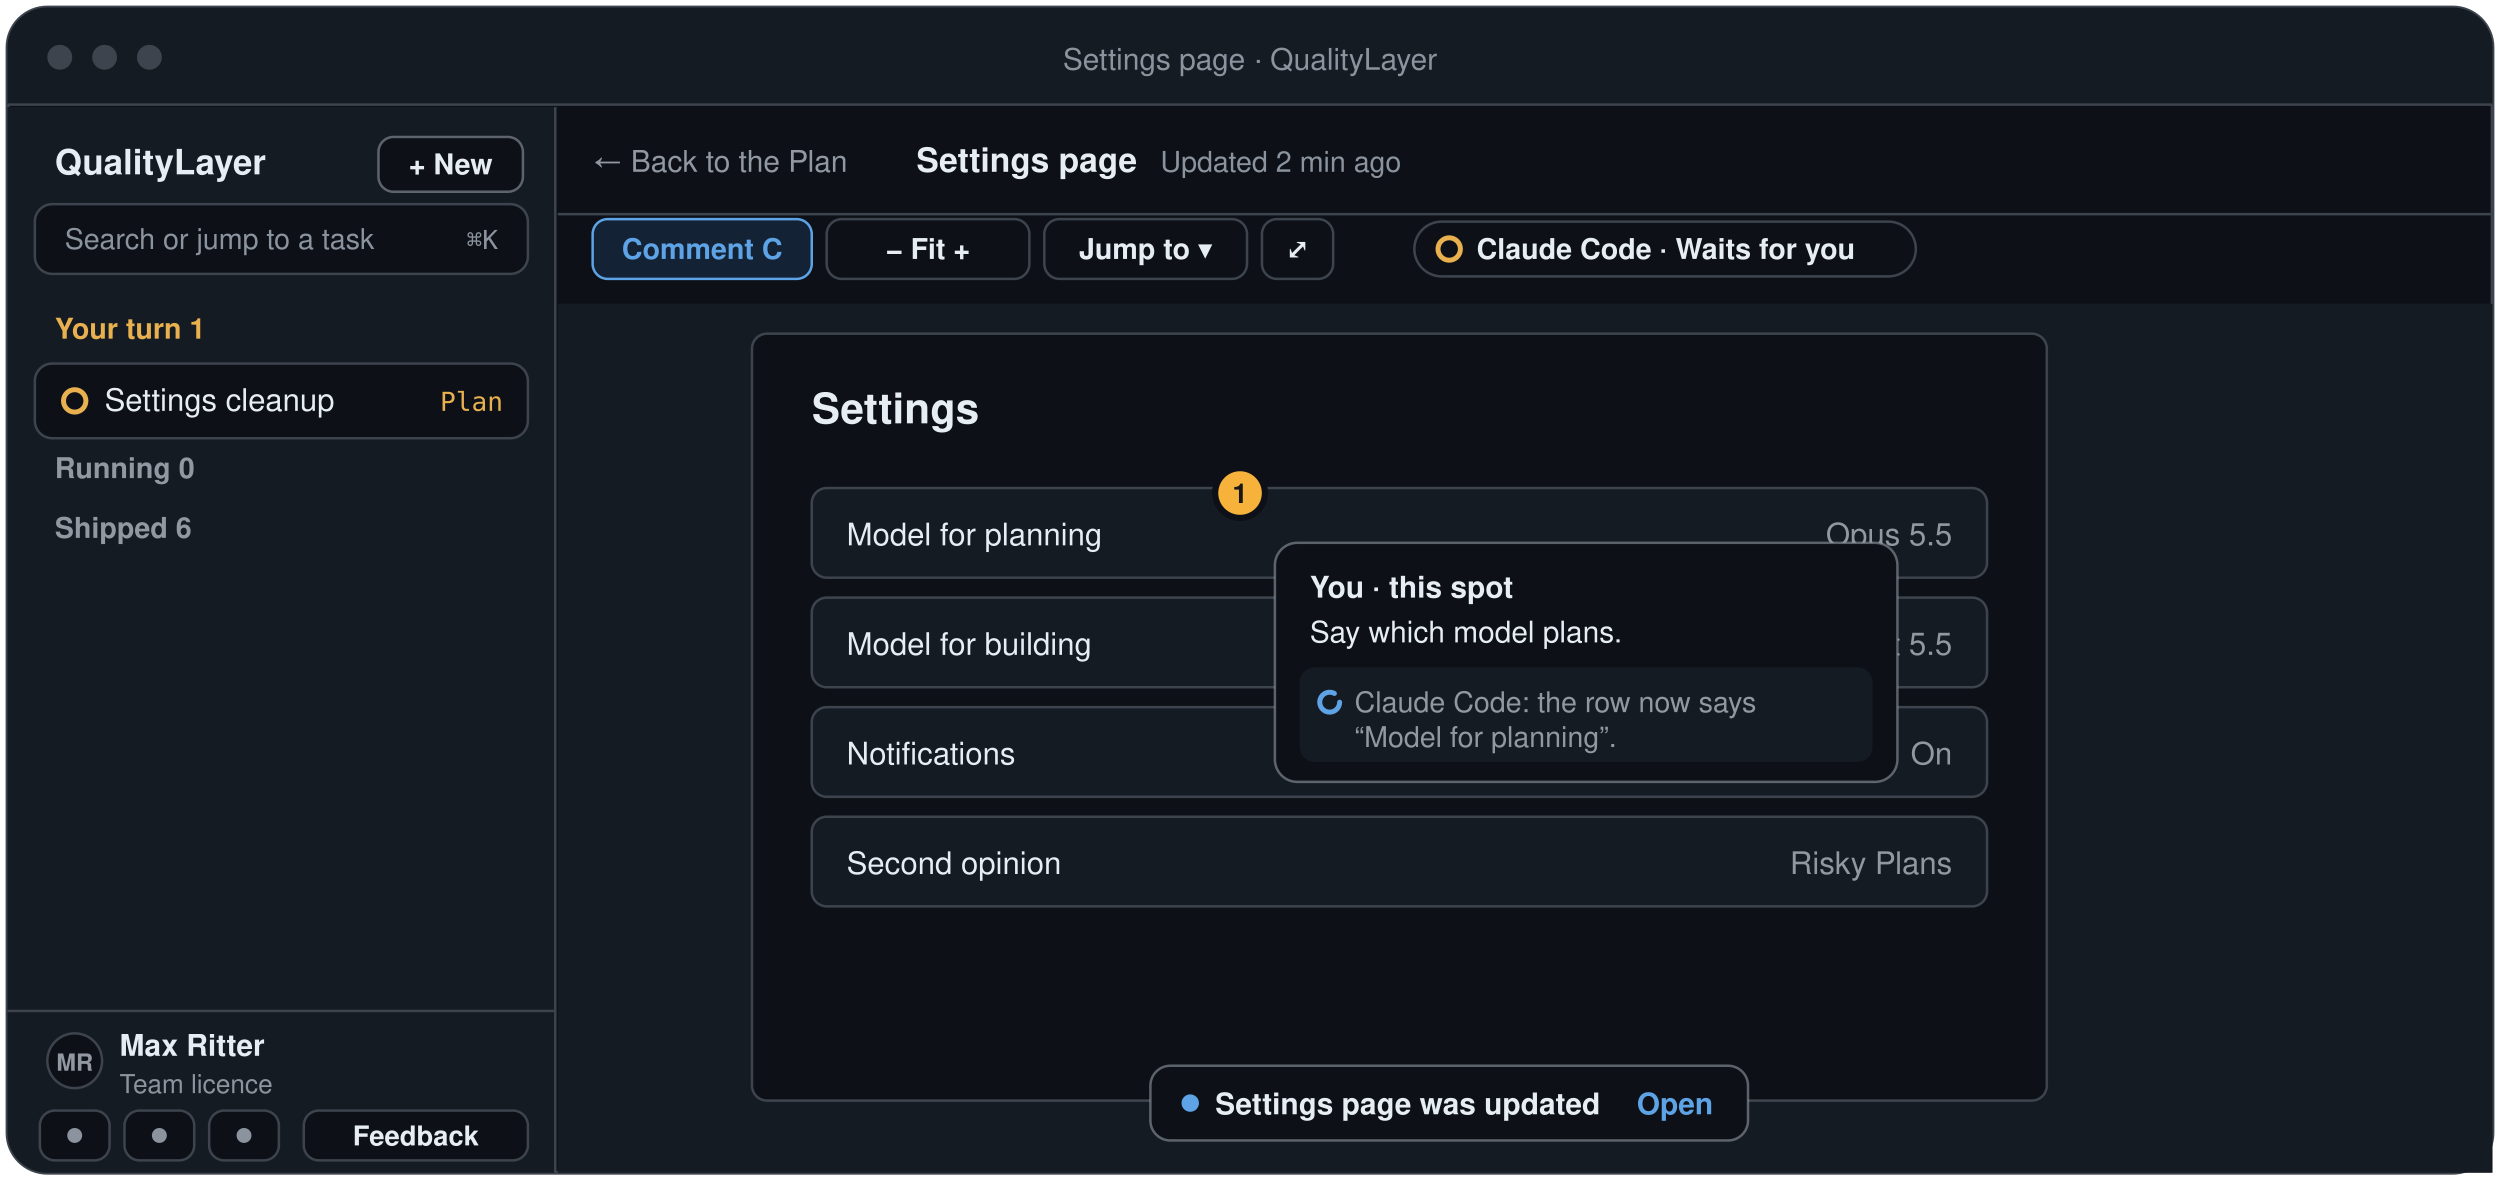
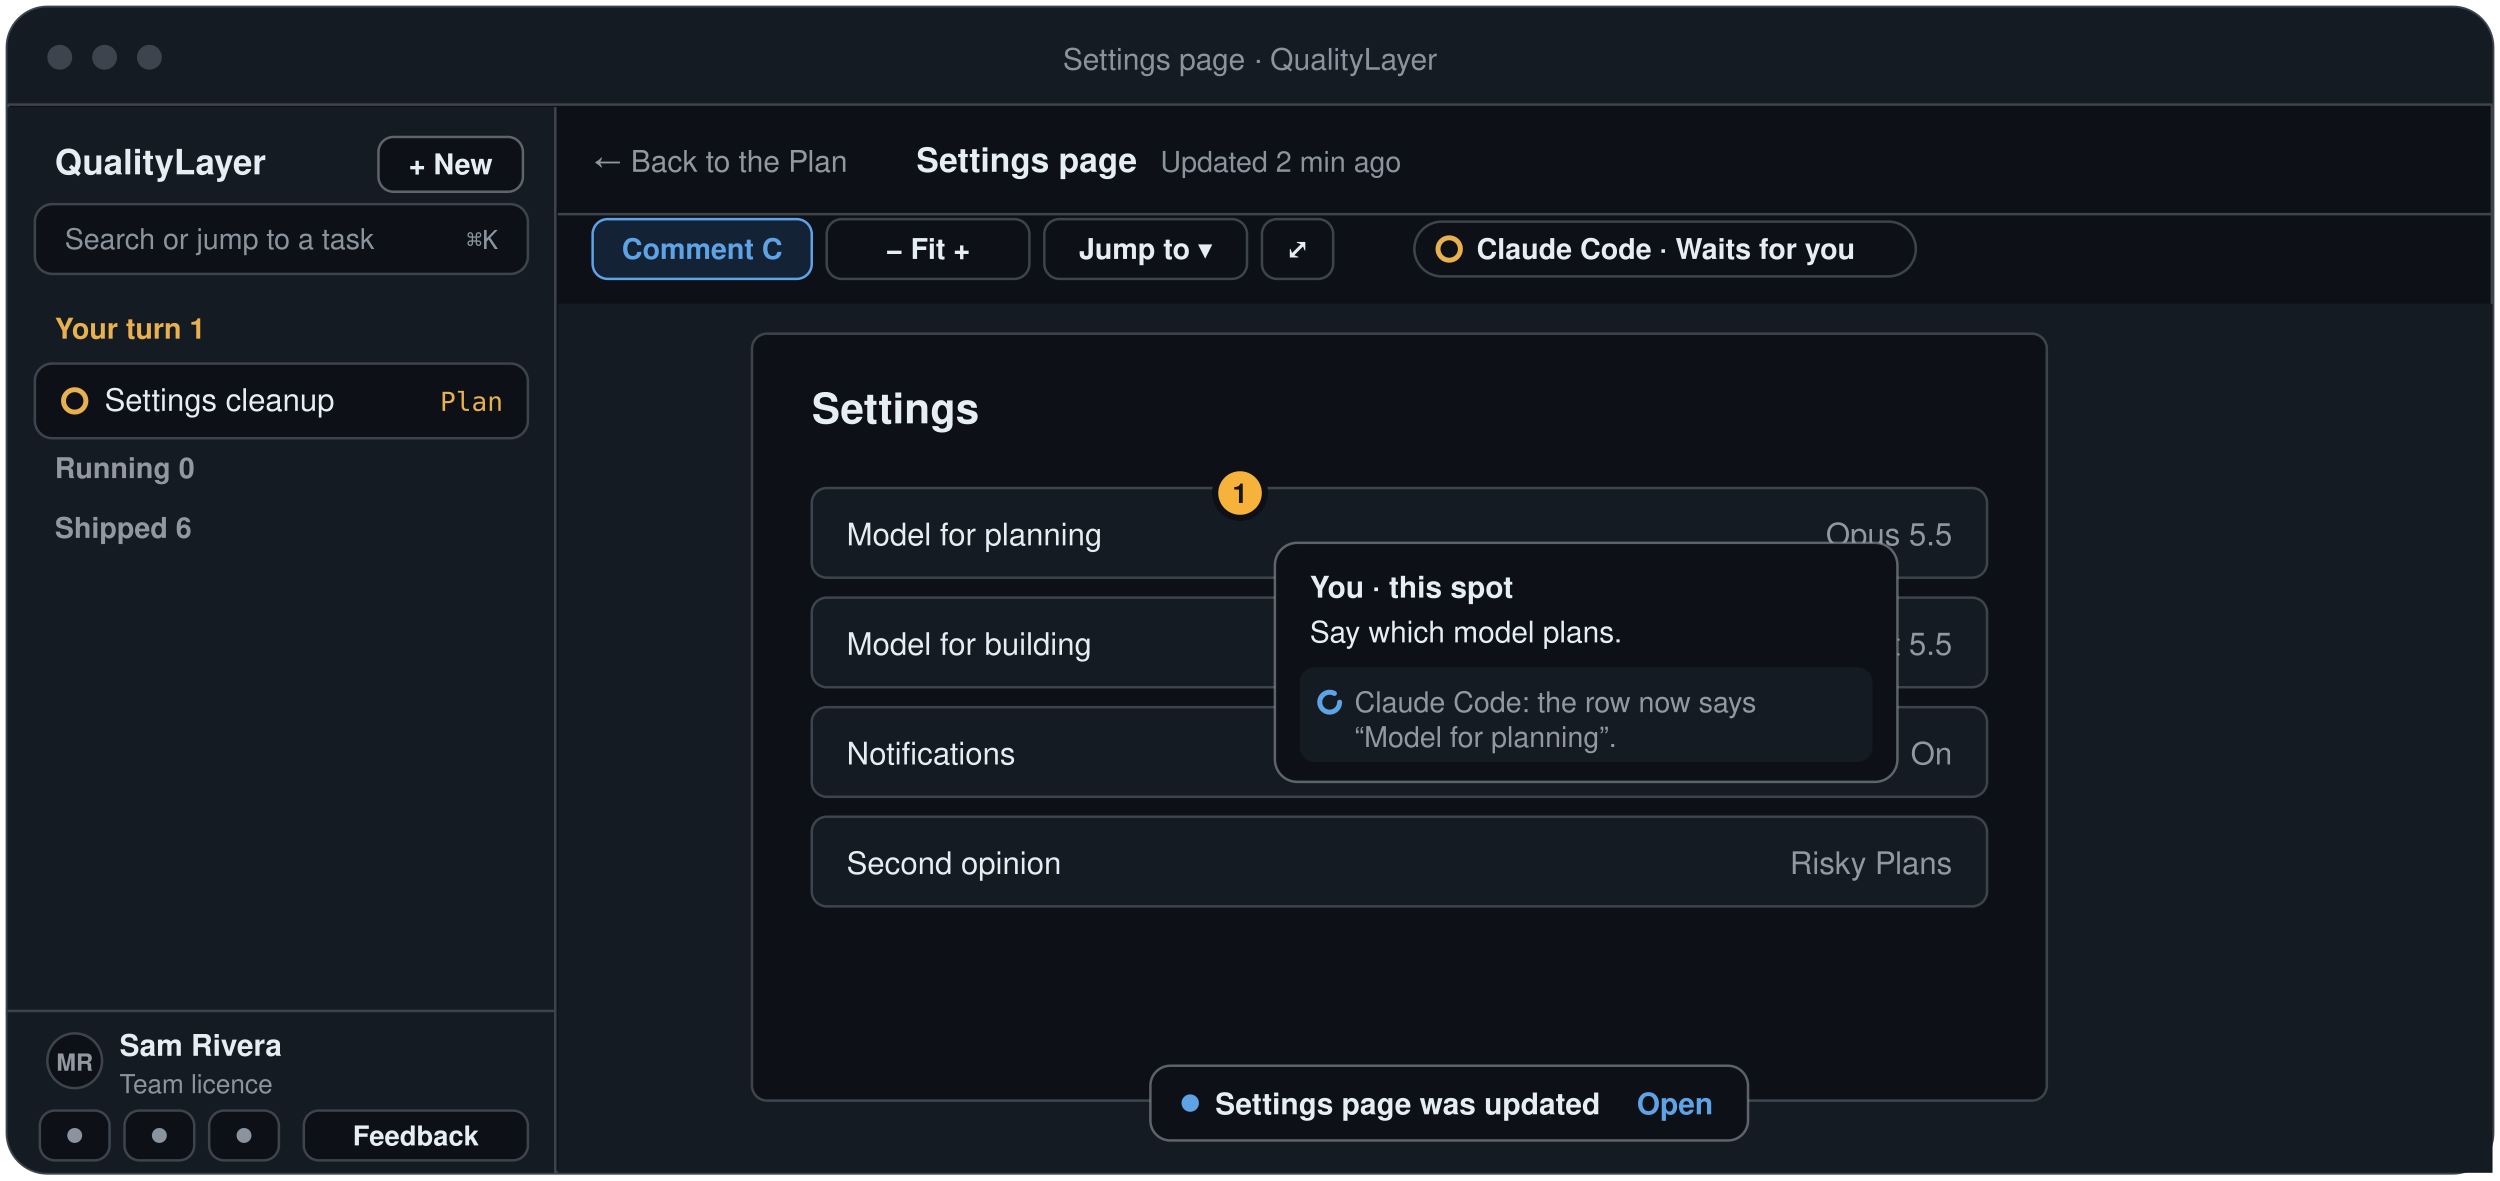
<svg xmlns="http://www.w3.org/2000/svg" style="background:#0d1117" width="1004" height="474" viewBox="-2 -2 1004 474" role="img" aria-label="An artifact in the viewer: Back to the Plan, its name and update time, named agent status, Comment, zoom, Jump to and full screen. A pinned comment keeps the agent’s answer beside the spot; a quiet notice reports an update">
  <rect x="1" y="1" width="998" height="468" rx="16" fill="#0d1117" stroke="#3d444d" stroke-width="1.5" />
  <path d="M1 17 a16 16 0 0 1 16 -16 H983 a16 16 0 0 1 16 16 V40 H1 Z" fill="#151b23" />
  <line x1="1" y1="40" x2="999" y2="40" stroke="#3d444d" />
  <circle cx="22" cy="21" r="5" fill="#3d444d" />
  <circle cx="40" cy="21" r="5" fill="#3d444d" />
  <circle cx="58" cy="21" r="5" fill="#3d444d" />
  <text x="500.0" y="26" font-family="-apple-system, BlinkMacSystemFont, 'Segoe UI', 'Helvetica Neue', Helvetica, Arial, sans-serif" font-size="12" font-weight="500" fill="#8b949e" text-anchor="middle">Settings page · QualityLayer</text>
  <path d="M1 41 H221 V469 H17 a16 16 0 0 1 -16 -16 Z" fill="#151b23" />
  <line x1="221" y1="41" x2="221" y2="469" stroke="#3d444d" />
  <text x="20" y="68" font-family="-apple-system, BlinkMacSystemFont, 'Segoe UI', 'Helvetica Neue', Helvetica, Arial, sans-serif" font-size="14" font-weight="700" fill="#e6edf3" text-anchor="start">QualityLayer</text>
  <rect x="150" y="53" width="58" height="22" rx="6" fill="#0d1117" stroke="#9198a1" stroke-opacity="0.6" />
  <text x="179" y="68" font-family="-apple-system, BlinkMacSystemFont, 'Segoe UI', 'Helvetica Neue', Helvetica, Arial, sans-serif" font-size="11.5" font-weight="600" fill="#e6edf3" text-anchor="middle">+ New</text>
  <rect x="12" y="80" width="198" height="28" rx="7" fill="#0d1117" stroke="#3d444d" />
  <text x="24" y="98" font-family="-apple-system, BlinkMacSystemFont, 'Segoe UI', 'Helvetica Neue', Helvetica, Arial, sans-serif" font-size="11.5" font-weight="400" fill="#8b949e" text-anchor="start">Search or jump to a task</text>
  <text x="198" y="98" font-family="ui-monospace, SFMono-Regular, Menlo, Consolas, monospace" font-size="10.5" font-weight="500" fill="#8b949e" text-anchor="end">⌘K</text>
  <text x="20" y="134" font-family="-apple-system, BlinkMacSystemFont, 'Segoe UI', 'Helvetica Neue', Helvetica, Arial, sans-serif" font-size="11.5" font-weight="650" fill="#e8b04f" text-anchor="start">Your turn  1</text>
  <rect x="12" y="144" width="198" height="30" rx="7" fill="#0d1117" stroke="#3d444d" />
  <circle cx="28" cy="159" r="4.5" fill="none" stroke="#e8b04f" stroke-width="2" />
  <text x="40" y="163" font-family="-apple-system, BlinkMacSystemFont, 'Segoe UI', 'Helvetica Neue', Helvetica, Arial, sans-serif" font-size="12.5" font-weight="500" fill="#e6edf3" text-anchor="start">Settings cleanup</text>
  <text x="200" y="163" font-family="ui-monospace, SFMono-Regular, Menlo, Consolas, monospace" font-size="10.5" font-weight="500" fill="#e8b04f" text-anchor="end">Plan</text>
  <text x="20" y="190" font-family="-apple-system, BlinkMacSystemFont, 'Segoe UI', 'Helvetica Neue', Helvetica, Arial, sans-serif" font-size="11.5" font-weight="650" fill="#9198a1" text-anchor="start">Running  0</text>
  <text x="20" y="214" font-family="-apple-system, BlinkMacSystemFont, 'Segoe UI', 'Helvetica Neue', Helvetica, Arial, sans-serif" font-size="11.5" font-weight="650" fill="#9198a1" text-anchor="start">Shipped  6</text>
  <line x1="1" y1="404" x2="221" y2="404" stroke="#3d444d" />
  <circle cx="28" cy="424" r="11" fill="#0d1117" stroke="#3d444d" />
  <text x="28" y="428" font-family="-apple-system, BlinkMacSystemFont, 'Segoe UI', 'Helvetica Neue', Helvetica, Arial, sans-serif" font-size="9.5" font-weight="650" fill="#9198a1" text-anchor="middle">MR</text>
-   <text x="46" y="422" font-family="-apple-system, BlinkMacSystemFont, 'Segoe UI', 'Helvetica Neue', Helvetica, Arial, sans-serif" font-size="12" font-weight="600" fill="#e6edf3" text-anchor="start">Max Ritter</text>
+   <text x="46" y="422" font-family="-apple-system, BlinkMacSystemFont, 'Segoe UI', 'Helvetica Neue', Helvetica, Arial, sans-serif" font-size="12" font-weight="600" fill="#e6edf3" text-anchor="start">Sam Rivera</text>
  <text x="46" y="437" font-family="-apple-system, BlinkMacSystemFont, 'Segoe UI', 'Helvetica Neue', Helvetica, Arial, sans-serif" font-size="10.5" font-weight="400" fill="#8b949e" text-anchor="start">Team licence</text>
  <rect x="14" y="444" width="28" height="20" rx="6" fill="#0d1117" stroke="#3d444d" />
  <circle cx="28" cy="454" r="3" fill="#8b949e" />
  <rect x="48" y="444" width="28" height="20" rx="6" fill="#0d1117" stroke="#3d444d" />
  <circle cx="62" cy="454" r="3" fill="#8b949e" />
  <rect x="82" y="444" width="28" height="20" rx="6" fill="#0d1117" stroke="#3d444d" />
  <circle cx="96" cy="454" r="3" fill="#8b949e" />
  <rect x="120" y="444" width="90" height="20" rx="6" fill="#0d1117" stroke="#3d444d" />
  <text x="165" y="458" font-family="-apple-system, BlinkMacSystemFont, 'Segoe UI', 'Helvetica Neue', Helvetica, Arial, sans-serif" font-size="11" font-weight="600" fill="#e6edf3" text-anchor="middle">Feedback</text>
  <line x1="222" y1="84" x2="999" y2="84" stroke="#3d444d" />
  <text x="236" y="67" font-family="-apple-system, BlinkMacSystemFont, 'Segoe UI', 'Helvetica Neue', Helvetica, Arial, sans-serif" font-size="12" font-weight="500" fill="#9198a1" text-anchor="start">← Back to the Plan</text>
  <text x="366" y="67" font-family="-apple-system, BlinkMacSystemFont, 'Segoe UI', 'Helvetica Neue', Helvetica, Arial, sans-serif" font-size="13.5" font-weight="650" fill="#e6edf3" text-anchor="start">Settings page</text>
  <text x="464" y="67" font-family="-apple-system, BlinkMacSystemFont, 'Segoe UI', 'Helvetica Neue', Helvetica, Arial, sans-serif" font-size="11.5" font-weight="400" fill="#8b949e" text-anchor="start">Updated 2 min ago</text>
  <rect x="566" y="87" width="201.4" height="22" rx="11" fill="#0d1117" stroke="#3d444d" />
  <circle cx="580" cy="98" r="4.5" fill="none" stroke="#e8b04f" stroke-width="2" />
  <text x="591" y="102" font-family="-apple-system, BlinkMacSystemFont, 'Segoe UI', 'Helvetica Neue', Helvetica, Arial, sans-serif" font-size="11.5" font-weight="600" fill="#e6edf3" text-anchor="start">Claude Code · Waits for you</text>
  <rect x="236" y="86" width="88.0" height="24" rx="6" fill="#132235" stroke="#5da3e5" />
  <text x="280.0" y="102" font-family="-apple-system, BlinkMacSystemFont, 'Segoe UI', 'Helvetica Neue', Helvetica, Arial, sans-serif" font-size="11.5" font-weight="600" fill="#5da3e5" text-anchor="middle">Comment  C</text>
  <rect x="330.0" y="86" width="81.4" height="24" rx="6" fill="#0d1117" stroke="#3d444d" />
  <text x="370.7" y="102" font-family="-apple-system, BlinkMacSystemFont, 'Segoe UI', 'Helvetica Neue', Helvetica, Arial, sans-serif" font-size="11.5" font-weight="600" fill="#e6edf3" text-anchor="middle">−  Fit  +</text>
  <rect x="417.4" y="86" width="81.4" height="24" rx="6" fill="#0d1117" stroke="#3d444d" />
  <text x="458.1" y="102" font-family="-apple-system, BlinkMacSystemFont, 'Segoe UI', 'Helvetica Neue', Helvetica, Arial, sans-serif" font-size="11.5" font-weight="600" fill="#e6edf3" text-anchor="middle">Jump to ▾</text>
  <rect x="504.8" y="86" width="28.6" height="24" rx="6" fill="#0d1117" stroke="#3d444d" />
  <text x="519.1" y="102" font-family="-apple-system, BlinkMacSystemFont, 'Segoe UI', 'Helvetica Neue', Helvetica, Arial, sans-serif" font-size="11.5" font-weight="600" fill="#e6edf3" text-anchor="middle">⤢</text>
  <rect x="222" y="120" width="777" height="349" fill="#151b23" />
  <rect x="300" y="132" width="520" height="308" rx="6" fill="#0d1117" stroke="#3d444d" />
  <text x="324" y="168" font-family="-apple-system, BlinkMacSystemFont, 'Segoe UI', 'Helvetica Neue', Helvetica, Arial, sans-serif" font-size="17" font-weight="650" fill="#e6edf3" text-anchor="start">Settings</text>
  <rect x="324" y="194" width="472" height="36" rx="6" fill="#151b23" stroke="#3d444d" />
  <text x="338" y="217" font-family="-apple-system, BlinkMacSystemFont, 'Segoe UI', 'Helvetica Neue', Helvetica, Arial, sans-serif" font-size="12.5" font-weight="500" fill="#e6edf3" text-anchor="start">Model for planning</text>
  <text x="782" y="217" font-family="-apple-system, BlinkMacSystemFont, 'Segoe UI', 'Helvetica Neue', Helvetica, Arial, sans-serif" font-size="12.5" font-weight="500" fill="#9198a1" text-anchor="end">Opus 5.5</text>
  <rect x="324" y="238" width="472" height="36" rx="6" fill="#151b23" stroke="#3d444d" />
  <text x="338" y="261" font-family="-apple-system, BlinkMacSystemFont, 'Segoe UI', 'Helvetica Neue', Helvetica, Arial, sans-serif" font-size="12.5" font-weight="500" fill="#e6edf3" text-anchor="start">Model for building</text>
  <text x="782" y="261" font-family="-apple-system, BlinkMacSystemFont, 'Segoe UI', 'Helvetica Neue', Helvetica, Arial, sans-serif" font-size="12.5" font-weight="500" fill="#9198a1" text-anchor="end">Sonnet 5.5</text>
  <rect x="324" y="282" width="472" height="36" rx="6" fill="#151b23" stroke="#3d444d" />
  <text x="338" y="305" font-family="-apple-system, BlinkMacSystemFont, 'Segoe UI', 'Helvetica Neue', Helvetica, Arial, sans-serif" font-size="12.5" font-weight="500" fill="#e6edf3" text-anchor="start">Notifications</text>
  <text x="782" y="305" font-family="-apple-system, BlinkMacSystemFont, 'Segoe UI', 'Helvetica Neue', Helvetica, Arial, sans-serif" font-size="12.5" font-weight="500" fill="#9198a1" text-anchor="end">On</text>
  <rect x="324" y="326" width="472" height="36" rx="6" fill="#151b23" stroke="#3d444d" />
  <text x="338" y="349" font-family="-apple-system, BlinkMacSystemFont, 'Segoe UI', 'Helvetica Neue', Helvetica, Arial, sans-serif" font-size="12.5" font-weight="500" fill="#e6edf3" text-anchor="start">Second opinion</text>
  <text x="782" y="349" font-family="-apple-system, BlinkMacSystemFont, 'Segoe UI', 'Helvetica Neue', Helvetica, Arial, sans-serif" font-size="12.5" font-weight="500" fill="#9198a1" text-anchor="end">Risky Plans</text>
  <circle cx="496" cy="196" r="10" fill="#f7b23b" stroke="#0d1117" stroke-width="2.5" />
  <text x="496" y="200" font-family="-apple-system, BlinkMacSystemFont, 'Segoe UI', 'Helvetica Neue', Helvetica, Arial, sans-serif" font-size="11" font-weight="700" fill="#171717" text-anchor="middle">1</text>
  <rect x="510" y="216" width="250" height="96" rx="9" fill="#0d1117" stroke="#9198a1" stroke-opacity="0.6" />
  <text x="524" y="238" font-family="-apple-system, BlinkMacSystemFont, 'Segoe UI', 'Helvetica Neue', Helvetica, Arial, sans-serif" font-size="12" font-weight="650" fill="#e6edf3" text-anchor="start">You · this spot</text>
  <text x="524" y="256" font-family="-apple-system, BlinkMacSystemFont, 'Segoe UI', 'Helvetica Neue', Helvetica, Arial, sans-serif" font-size="12" font-weight="400" fill="#e6edf3" text-anchor="start">Say which model plans.</text>
  <rect x="520" y="266" width="230" height="38" rx="6" fill="#151b23" />
  <circle cx="532" cy="280" r="4" fill="none" stroke="#5da3e5" stroke-width="2" stroke-dasharray="20.8 4.8" stroke-linecap="round" />
  <text x="542" y="284" font-family="-apple-system, BlinkMacSystemFont, 'Segoe UI', 'Helvetica Neue', Helvetica, Arial, sans-serif" font-size="11.5" font-weight="400" fill="#9198a1" text-anchor="start">Claude Code: the row now says</text>
  <text x="542" y="298" font-family="-apple-system, BlinkMacSystemFont, 'Segoe UI', 'Helvetica Neue', Helvetica, Arial, sans-serif" font-size="11.5" font-weight="400" fill="#9198a1" text-anchor="start">“Model for planning”.</text>
  <rect x="460.0" y="426" width="240" height="30" rx="8" fill="#0d1117" stroke="#9198a1" stroke-opacity="0.6" />
  <circle cx="476.0" cy="441" r="3.5" fill="#5da3e5" />
  <text x="486.0" y="445.5" font-family="-apple-system, BlinkMacSystemFont, 'Segoe UI', 'Helvetica Neue', Helvetica, Arial, sans-serif" font-size="12" font-weight="600" fill="#e6edf3" text-anchor="start">Settings page was updated</text>
  <text x="686.0" y="445.5" font-family="-apple-system, BlinkMacSystemFont, 'Segoe UI', 'Helvetica Neue', Helvetica, Arial, sans-serif" font-size="12" font-weight="600" fill="#5da3e5" text-anchor="end">Open</text>
</svg>
